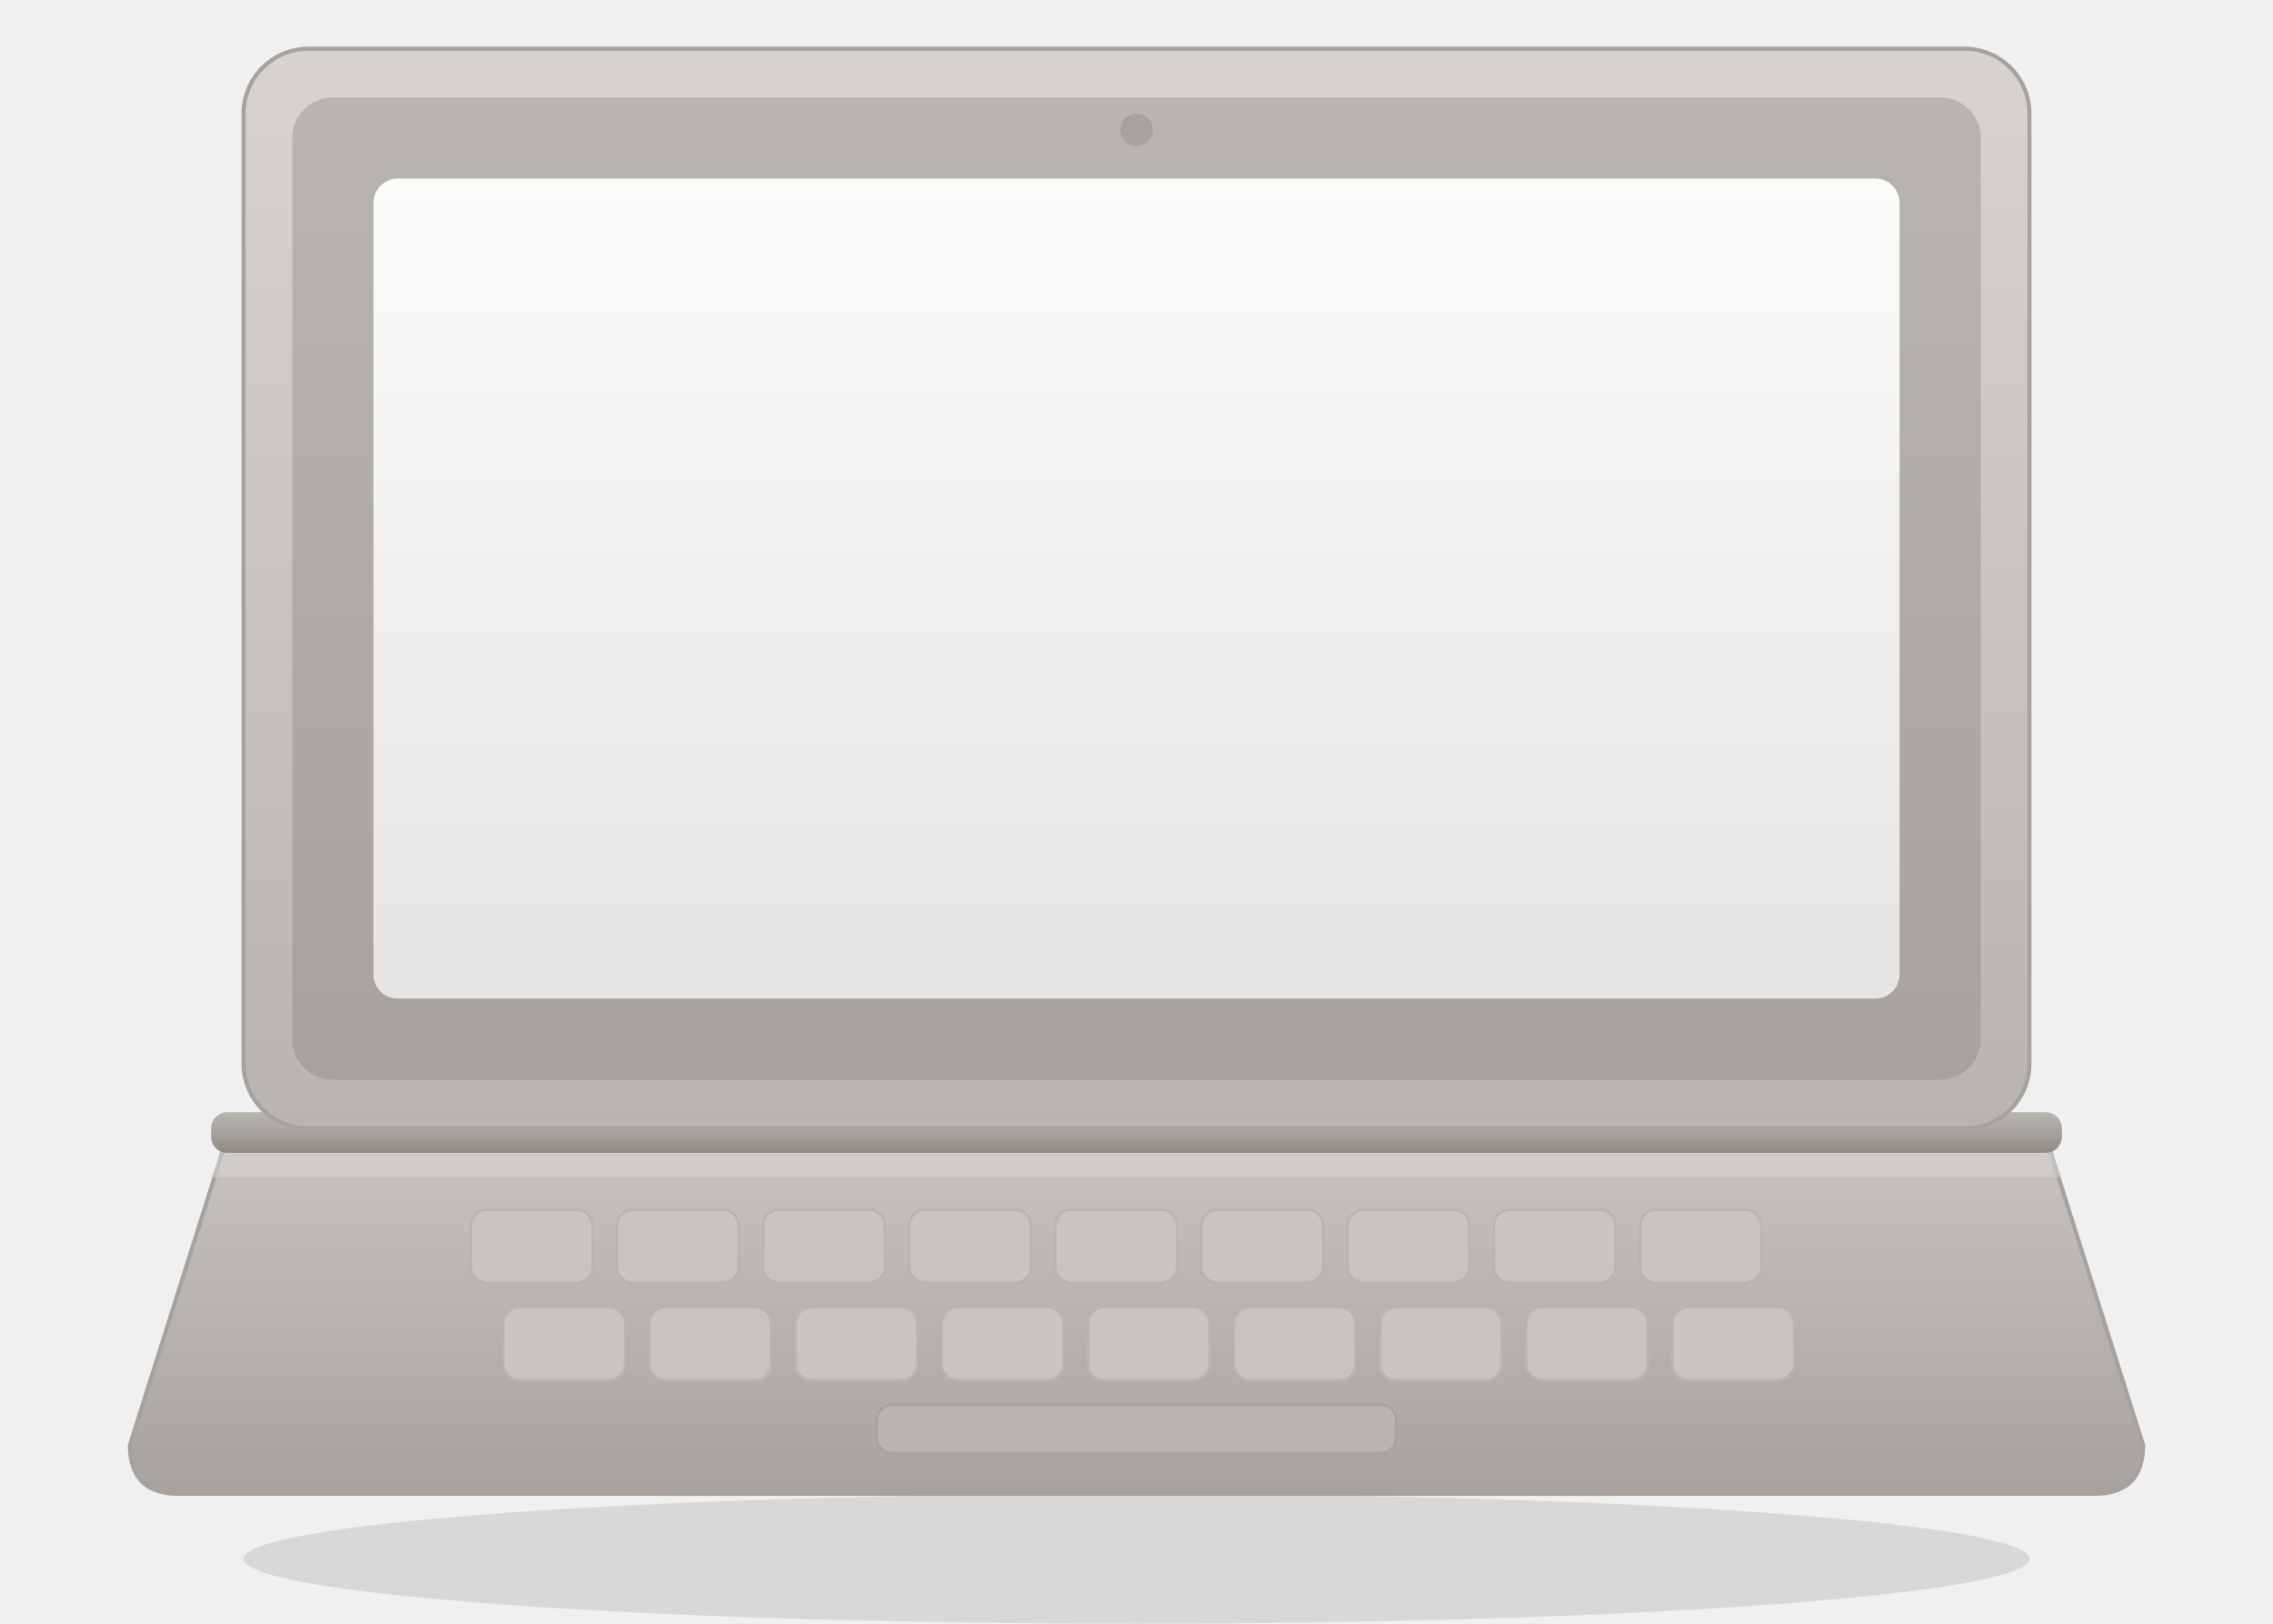
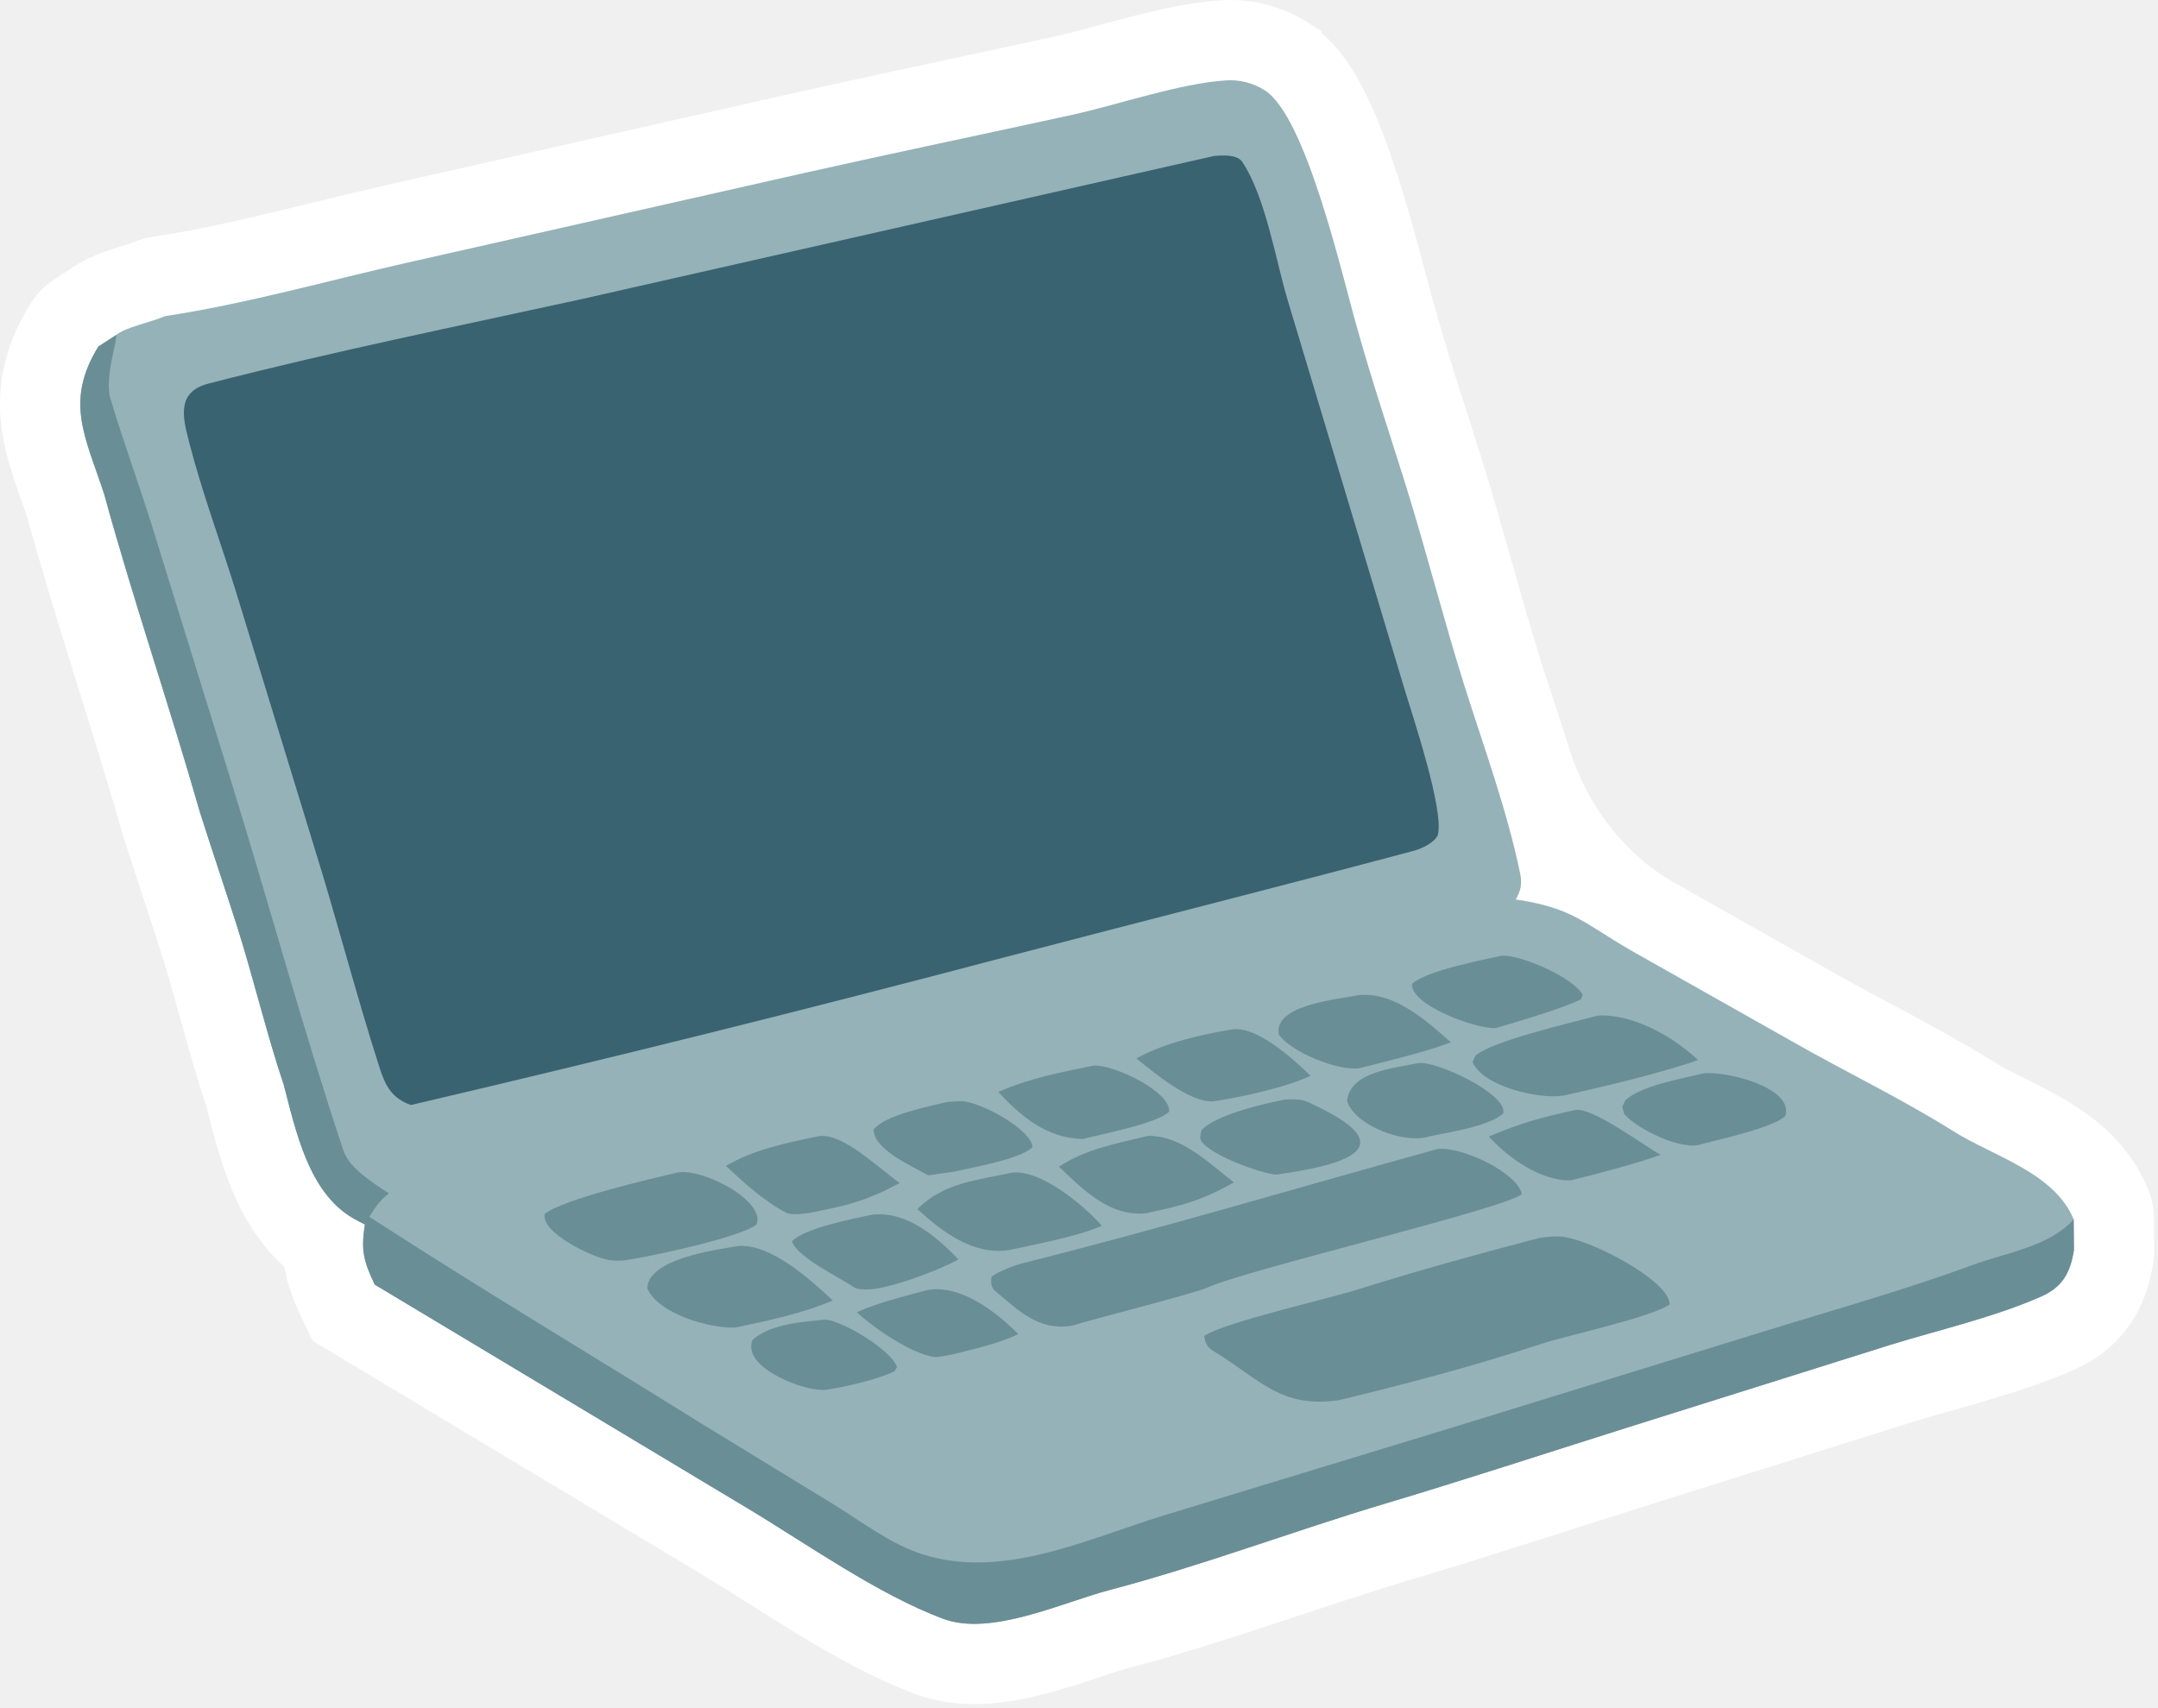
- <svg xmlns="http://www.w3.org/2000/svg" width="280" height="200" viewBox="0 0 280 200" fill="none">
-   <ellipse cx="140" cy="192" rx="110" ry="8" fill="#a8a29e" opacity="0.3" />
-   <path d="M28 140 L252 140 L264 178 C264 182 262 184 258 184 L22 184 C18 184 16 182 16 178 Z" fill="url(#baseGrad)" stroke="#a8a29e" stroke-width="0.5" />
-   <path d="M28 140 L252 140 L254 145 L26 145 Z" fill="#d6d3d1" opacity="0.6" />
-   <rect x="58" y="149" width="15" height="9" rx="2" fill="#c8c4c0" stroke="#b8b4af" stroke-width="0.3" />
-   <rect x="76" y="149" width="15" height="9" rx="2" fill="#c8c4c0" stroke="#b8b4af" stroke-width="0.3" />
-   <rect x="94" y="149" width="15" height="9" rx="2" fill="#c8c4c0" stroke="#b8b4af" stroke-width="0.3" />
-   <rect x="112" y="149" width="15" height="9" rx="2" fill="#c8c4c0" stroke="#b8b4af" stroke-width="0.3" />
-   <rect x="130" y="149" width="15" height="9" rx="2" fill="#c8c4c0" stroke="#b8b4af" stroke-width="0.3" />
-   <rect x="148" y="149" width="15" height="9" rx="2" fill="#c8c4c0" stroke="#b8b4af" stroke-width="0.3" />
-   <rect x="166" y="149" width="15" height="9" rx="2" fill="#c8c4c0" stroke="#b8b4af" stroke-width="0.3" />
-   <rect x="184" y="149" width="15" height="9" rx="2" fill="#c8c4c0" stroke="#b8b4af" stroke-width="0.3" />
-   <rect x="202" y="149" width="15" height="9" rx="2" fill="#c8c4c0" stroke="#b8b4af" stroke-width="0.3" />
-   <rect x="62" y="161" width="15" height="9" rx="2" fill="#c8c4c0" stroke="#b8b4af" stroke-width="0.3" />
-   <rect x="80" y="161" width="15" height="9" rx="2" fill="#c8c4c0" stroke="#b8b4af" stroke-width="0.3" />
-   <rect x="98" y="161" width="15" height="9" rx="2" fill="#c8c4c0" stroke="#b8b4af" stroke-width="0.3" />
-   <rect x="116" y="161" width="15" height="9" rx="2" fill="#c8c4c0" stroke="#b8b4af" stroke-width="0.3" />
-   <rect x="134" y="161" width="15" height="9" rx="2" fill="#c8c4c0" stroke="#b8b4af" stroke-width="0.3" />
-   <rect x="152" y="161" width="15" height="9" rx="2" fill="#c8c4c0" stroke="#b8b4af" stroke-width="0.3" />
-   <rect x="170" y="161" width="15" height="9" rx="2" fill="#c8c4c0" stroke="#b8b4af" stroke-width="0.3" />
-   <rect x="188" y="161" width="15" height="9" rx="2" fill="#c8c4c0" stroke="#b8b4af" stroke-width="0.3" />
-   <rect x="206" y="161" width="15" height="9" rx="2" fill="#c8c4c0" stroke="#b8b4af" stroke-width="0.3" />
-   <rect x="108" y="173" width="64" height="6" rx="2" fill="#b8b4af" stroke="#a8a29e" stroke-width="0.3" />
-   <rect x="26" y="137" width="228" height="5" rx="2" fill="url(#hingeGrad)" />
-   <rect x="30" y="6" width="220" height="133" rx="8" fill="url(#screenShellGrad)" stroke="#a8a29e" stroke-width="0.5" />
-   <rect x="36" y="12" width="208" height="121" rx="5" fill="url(#bezelGrad)" />
-   <rect x="46" y="22" width="188" height="101" rx="3" fill="url(#displayGrad)" />
-   <rect x="46" y="22" width="188" height="50" rx="3" fill="url(#glareGrad)" opacity="0.15" />
-   <circle cx="140" cy="16" r="2" fill="#a8a29e" />
-   <defs>
-     <linearGradient id="baseGrad" x1="140" y1="140" x2="140" y2="184" gradientUnits="userSpaceOnUse">
-       <stop offset="0" stop-color="#c8c4c0" />
-       <stop offset="1" stop-color="#a8a29e" />
-     </linearGradient>
-     <linearGradient id="hingeGrad" x1="140" y1="137" x2="140" y2="142" gradientUnits="userSpaceOnUse">
-       <stop offset="0" stop-color="#b8b4af" />
-       <stop offset="0.5" stop-color="#a8a29e" />
-       <stop offset="1" stop-color="#908a84" />
-     </linearGradient>
-     <linearGradient id="screenShellGrad" x1="140" y1="6" x2="140" y2="139" gradientUnits="userSpaceOnUse">
-       <stop offset="0" stop-color="#d6d3d1" />
-       <stop offset="0.5" stop-color="#c8c4c0" />
-       <stop offset="1" stop-color="#b8b4af" />
-     </linearGradient>
-     <linearGradient id="bezelGrad" x1="140" y1="12" x2="140" y2="133" gradientUnits="userSpaceOnUse">
-       <stop offset="0" stop-color="#b8b4af" />
-       <stop offset="1" stop-color="#a8a29e" />
-     </linearGradient>
-     <linearGradient id="displayGrad" x1="140" y1="22" x2="140" y2="123" gradientUnits="userSpaceOnUse">
-       <stop offset="0" stop-color="#fafaf9" />
-       <stop offset="1" stop-color="#e7e5e4" />
-     </linearGradient>
-     <linearGradient id="glareGrad" x1="140" y1="22" x2="140" y2="72" gradientUnits="userSpaceOnUse">
-       <stop offset="0" stop-color="white" />
-       <stop offset="1" stop-color="white" stop-opacity="0" />
-     </linearGradient>
-   </defs>
+ <svg xmlns="http://www.w3.org/2000/svg" width="283" height="224" viewBox="0 0 283 224" fill="none">
+   <path d="M160.114 0.04C164.127 -0.221 168.119 0.801 171.511 2.961L173.283 4.089C173.32 4.113 173.325 4.165 173.294 4.196C173.266 4.224 173.267 4.271 173.298 4.297C176.304 6.892 178.17 10.385 179.253 12.614C180.805 15.807 182.139 19.487 183.252 22.936C185.127 28.747 186.848 35.521 187.787 38.985L188.146 40.277L188.147 40.281L188.164 40.343L188.52 41.603C190.315 47.874 192.298 53.745 194.401 60.485C195.8 64.971 197.071 69.486 198.298 73.832C199.537 78.22 200.733 82.444 202.035 86.595L202.494 88.036C203.536 91.278 204.723 94.782 205.876 98.432C208.123 105.542 212.961 111.995 219.431 115.702L240.267 127.467L240.283 127.476L240.297 127.484L240.315 127.495C246.181 130.844 254.905 135.146 261.782 139.466C262.586 139.971 263.62 140.507 265.183 141.283C266.588 141.981 268.501 142.911 270.331 143.965C273.669 145.886 278.419 149.121 281.163 154.765L281.422 155.319L281.427 155.33L281.432 155.342L281.664 155.879L281.67 155.893L281.676 155.906C282.192 157.155 282.463 158.492 282.473 159.843L282.511 164.613C282.512 164.709 282.505 164.805 282.49 164.9L282.378 165.613C282.378 165.614 282.378 165.614 282.377 165.614C282.377 165.615 282.377 165.615 282.377 165.615C282.024 167.849 281.305 170.74 279.45 173.512C277.479 176.457 274.805 178.416 271.917 179.688C265.038 182.714 256.507 184.76 251.133 186.407L250.936 186.467L216.39 197.335C205.926 200.634 195.303 204.122 184.501 207.35L184.276 207.416C178.616 209.115 172.915 211.049 166.874 213.042C160.87 215.023 154.61 217.034 148.313 218.691L148.297 218.697L148.242 218.712C147.08 219.016 145.689 219.478 143.715 220.133C141.887 220.739 139.648 221.479 137.343 222.091C133.336 223.153 126.886 224.503 120.623 222.401L120.018 222.187C114.792 220.242 109.641 217.368 105.12 214.637C102.826 213.251 100.574 211.827 98.49 210.51C96.369 209.169 94.439 207.95 92.627 206.863C92.626 206.862 92.625 206.862 92.625 206.861C92.624 206.861 92.624 206.86 92.623 206.86L41.458 176.153C41.163 175.976 40.926 175.716 40.778 175.406L39.639 173.025C38.822 171.314 37.826 169.099 37.362 166.443C37.334 166.28 37.255 166.131 37.133 166.019C34.018 163.151 32.038 159.723 30.721 156.742L30.449 156.109C28.796 152.177 27.765 147.829 27.084 145.211C25.927 141.735 24.905 138.117 23.961 134.731C22.954 131.124 22.038 127.797 21.041 124.667C20.258 122.21 19.455 119.767 18.633 117.269C17.817 114.787 16.982 112.249 16.165 109.68L16.165 109.676L16.126 109.553L16.118 109.53L16.112 109.507L16.077 109.385C14.135 102.588 11.978 95.717 9.792 88.698C7.655 81.832 5.495 74.838 3.598 67.938C2.935 65.908 2.69 65.367 1.907 63.028C1.31 61.246 0.638 59.047 0.276 56.627C-0.547 51.12 0.414 45.649 3.922 39.944C4.739 38.615 5.84 37.485 7.146 36.635L9.226 35.281C10.48 34.38 11.694 33.83 12.392 33.536C13.344 33.134 14.29 32.819 14.982 32.596C15.345 32.48 15.702 32.369 16.008 32.274C16.33 32.174 16.588 32.094 16.832 32.016C17.072 31.94 17.25 31.88 17.384 31.833L17.517 31.784L17.538 31.776C18.342 31.433 19.186 31.193 20.05 31.062L20.065 31.059C30.252 29.506 39.708 26.761 50.898 24.229L50.902 24.228L103.055 12.441L103.058 12.44L103.073 12.437L103.093 12.432L103.162 12.417L103.17 12.415C114.856 9.792 126.791 7.308 138.312 4.788C141.082 4.182 143.969 3.317 148.013 2.267C151.563 1.345 155.929 0.313 160.026 0.046C160.027 0.046 160.028 0.045 160.03 0.045C160.032 0.045 160.035 0.045 160.039 0.044C160.046 0.044 160.058 0.043 160.072 0.042H160.078C160.08 0.042 160.082 0.041 160.09 0.041C160.095 0.04 160.104 0.041 160.114 0.04ZM17.893 31.672C17.886 31.673 17.875 31.674 17.863 31.677C17.85 31.68 17.834 31.683 17.816 31.687C17.809 31.689 17.801 31.691 17.793 31.692C17.817 31.687 17.839 31.682 17.856 31.679C17.877 31.674 17.893 31.672 17.902 31.67L17.911 31.669C17.91 31.669 17.909 31.668 17.908 31.669C17.905 31.669 17.9 31.671 17.893 31.672ZM160.033 0.045C160.033 0.045 160.033 0.046 160.033 0.046C160.035 0.046 160.036 0.045 160.038 0.045C160.036 0.045 160.034 0.045 160.033 0.045C160.033 0.045 160.033 0.045 160.033 0.045Z" fill="white" />
+   <path d="M105.416 22.7C117.119 20.073 128.847 17.634 140.565 15.071C146.59 13.753 154.727 10.922 160.775 10.545C162.562 10.423 164.34 10.877 165.85 11.838C171.331 15.322 175.986 36.122 178.019 43.175C179.961 50.121 182.201 56.748 184.345 63.619C187.043 72.268 189.275 81.113 191.99 89.762C194.572 97.959 197.584 106.081 199.344 114.518C199.62 115.842 199.472 116.821 198.767 117.971C206.407 119.112 207.702 121.126 214.24 124.862L235.09 136.634C242.05 140.608 249.355 144.093 256.176 148.378C261.417 151.67 269.405 153.794 271.941 159.927L271.973 163.975C271.506 166.928 270.466 168.827 267.672 170.057C261.538 172.755 254.456 174.381 248.045 176.346L213.22 187.299C202.593 190.649 192.188 194.068 181.483 197.267C169.642 200.808 157.531 205.39 145.567 208.533C139.323 210.171 129.963 214.661 123.698 212.327C115.136 209.139 105.801 202.49 98.047 197.839L49.145 168.491C47.649 165.359 47.324 163.974 47.851 160.598C47.321 160.348 46.802 160.075 46.295 159.78C40.456 156.392 38.805 148.354 37.198 142.252C34.974 135.651 33.217 128.188 31.078 121.476C29.477 116.451 27.8 111.518 26.205 106.497C22.238 92.61 17.401 78.464 13.675 64.864C11.236 57.36 8.422 52.732 12.897 45.454L15.231 43.935C16.454 42.924 19.796 42.258 21.654 41.466C32.317 39.84 42.818 36.851 53.225 34.495L105.416 22.7Z" fill="#95B2B8" />
+   <path d="M15.231 43.935C15.429 44.581 13.677 49.576 14.478 52.257C16.092 57.658 18.013 62.942 19.724 68.294L30.55 103.246C35.373 118.863 39.834 135.328 45.03 150.891C45.814 153.239 48.95 155.176 50.99 156.513C49.626 157.686 49.415 158.081 48.434 159.6C63.093 169.096 77.458 177.648 92.168 186.83L109.234 197.265C112.981 199.554 116.675 202.464 120.881 203.831C131.454 207.269 142.587 201.847 152.54 198.79L190.334 187.274L233.773 173.875C242.141 171.326 250.576 168.905 258.787 165.881C263.089 164.297 268.788 163.497 271.941 159.928L271.973 163.976C271.506 166.929 270.466 168.828 267.672 170.058C261.538 172.756 254.456 174.382 248.045 176.347L213.22 187.3C202.593 190.65 192.188 194.069 181.483 197.268C169.642 200.808 157.531 205.391 145.567 208.534C139.323 210.172 129.963 214.662 123.698 212.328C115.136 209.14 105.801 202.491 98.047 197.84L49.145 168.492C47.649 165.36 47.324 163.975 47.851 160.599C47.321 160.348 46.802 160.076 46.295 159.781C40.456 156.393 38.805 148.355 37.198 142.253C34.974 135.652 33.217 128.189 31.078 121.477C29.477 116.452 27.8 111.519 26.205 106.498C22.238 92.611 17.401 78.465 13.675 64.865C11.236 57.361 8.422 52.733 12.897 45.455L15.231 43.935Z" fill="#6A8E96" />
+   <path d="M159.198 20.461C160.298 20.355 162.246 20.238 162.904 21.227C166.054 25.967 167.305 34.319 168.97 39.72L184.241 90.557C185.211 93.8 189.418 106.269 188.554 109.524C188.11 110.549 186.381 111.33 185.424 111.585C167.582 116.344 149.595 120.882 131.728 125.561C105.873 132.386 79.922 138.845 53.884 144.935C51.483 144.082 50.588 142.545 49.834 140.212C46.792 130.797 44.309 121.087 41.374 111.648L30.884 77.405C28.834 70.82 26.422 64.38 24.715 57.662C23.957 54.677 23.18 51.392 27.316 50.32C43.531 46.118 59.911 42.814 76.268 39.233L159.198 20.461Z" fill="#396371" />
+   <path d="M201.911 162.36C202.751 162.229 203.6 162.168 204.45 162.177C207.957 162.226 219.041 167.927 218.947 171.103C216.316 172.858 205.624 175.117 202.151 176.259C193.305 179.167 184.579 181.477 175.531 183.663C167.897 184.692 165.472 181.092 159.134 177.203C158.281 176.68 158.042 176.121 157.921 175.208C160.707 173.4 174.084 170.382 178.115 169.113C185.825 166.685 194.085 164.399 201.911 162.36Z" fill="#6A8E96" />
+   <path d="M188.56 150.69C191.791 150.376 198.938 153.816 199.586 156.594C198.011 158.367 163.254 166.599 158.462 168.832C156.752 169.628 143.736 172.907 140.578 173.876C136.249 174.586 133.717 172.005 130.554 169.376C129.903 168.835 129.943 168.178 130.024 167.458C130.894 166.772 133.098 165.937 134.164 165.67C152.419 161.093 170.434 155.699 188.56 150.69Z" fill="#6A8E96" />
+   <path d="M88.867 153.791C92.246 153.167 100.582 157.658 99.18 160.631C96.913 162.355 85.248 164.818 82.041 165.29C81.317 165.383 80.585 165.375 79.863 165.268C77.848 164.976 70.92 161.743 71.431 159.21C73.932 157.272 85.32 154.606 88.867 153.791Z" fill="#6A8E96" />
+   <path d="M209.522 133.212C214.067 132.912 219.452 135.977 222.674 139.026C218.415 140.615 209.623 142.689 205.003 143.71C201.577 144.203 194.432 142.427 193.114 139.309L193.479 138.462C195.755 136.505 206.021 134.158 209.522 133.212Z" fill="#6A8E96" />
+   <path d="M96.81 163.429C101.101 163.112 106.189 167.77 109.219 170.565C105.338 172.251 100.593 173.251 96.452 174.117C93.084 174.296 86.225 172.284 84.881 168.95C85.055 165.118 93.67 163.945 96.81 163.429Z" fill="#6A8E96" />
+   <path d="M132.739 153.804C136.488 153.384 142.117 158.053 144.488 160.774C141.447 162.145 135.78 163.215 132.311 163.966C127.615 164.653 123.584 161.59 120.3 158.588C123.745 155.146 127.984 154.817 132.739 153.804Z" fill="#6A8E96" />
+   <path d="M150.528 148.986C154.863 148.896 158.354 152.402 161.814 155.079C157.648 157.468 154.915 158.141 150.353 159.12C145.582 159.654 142.053 156.058 138.863 153.015C142.565 150.63 146.295 150.041 150.528 148.986Z" fill="#6A8E96" />
+   <path d="M178.204 130.522C182.793 130.053 187.074 133.859 190.266 136.713C186.756 138.048 182.031 139.14 178.314 140.101C175.504 140.527 169.368 138.021 167.706 135.709C166.963 131.816 175.235 131.102 178.204 130.522Z" fill="#6A8E96" />
+   <path d="M107.407 149.018C110.5 148.584 115.008 153.035 117.983 155.164C113.515 157.589 110.814 158.182 105.917 159.126C105.102 159.214 103.777 159.407 103.061 159.038C100.25 157.59 97.492 155.063 95.195 152.922C98.888 150.755 103.247 149.864 107.407 149.018Z" fill="#6A8E96" />
+   <path d="M168.553 144.215C170.797 144.103 171.026 144.285 172.948 145.225C185.019 151.127 174.18 153.083 167.278 154.077C164.91 153.728 159.304 151.714 157.653 149.84C157.221 149.349 157.449 148.812 157.564 148.254C159.289 146.236 165.962 144.69 168.553 144.215Z" fill="#6A8E96" />
+   <path d="M186.018 139.433C188.353 139.112 197.803 143.52 197.129 146.05C195.209 147.748 190.17 148.47 187.518 149.033C184.28 150.119 177.817 147.734 176.65 144.449C176.99 140.542 182.836 140.101 186.018 139.433Z" fill="#6A8E96" />
+   <path d="M223.506 140.764C226.557 140.502 235.26 142.659 234.132 146.366C232.621 147.881 225.634 149.407 223.175 150.057C220.578 151.018 214.637 148.053 213.005 146.112C212.681 144.932 212.642 145.42 213.172 144.284C215.347 142.356 220.486 141.484 223.506 140.764Z" fill="#6A8E96" />
+   <path d="M143.407 139.769C145.867 139.555 153.55 143.125 153.325 145.812C151.712 147.374 144.666 148.696 142.001 149.394C137.272 149.281 133.991 146.508 130.906 143.222C135.151 141.385 138.889 140.691 143.407 139.769Z" fill="#6A8E96" />
+   <path d="M196.893 125.358C199.375 125.149 206.449 128.276 207.54 130.48L207.343 131.058C205.103 132.213 198.758 134.089 196.141 134.842C193.489 134.992 184.875 131.767 185.179 129.045C186.987 127.352 194.195 125.952 196.893 125.358Z" fill="#6A8E96" />
+   <path d="M114.486 159.302C118.933 158.882 122.778 162.13 125.681 165.188C123.095 166.631 117.477 168.688 114.556 169.078C113.902 169.124 112.541 169.216 112.027 168.863C110.061 167.512 104.511 164.903 103.867 162.82C105.358 161.113 112.042 159.796 114.486 159.302Z" fill="#6A8E96" />
+   <path d="M124.146 144.552C124.748 144.486 125.353 144.444 125.958 144.429C128.372 144.362 135.381 148.185 135.399 150.49C133.693 152.05 127.723 153.079 125.142 153.664L121.74 154.163C119.591 152.942 114.605 150.797 114.566 148.171C115.917 146.305 121.74 145.117 124.146 144.552Z" fill="#6A8E96" />
+   <path d="M161.691 135.005C164.872 134.602 169.679 138.941 171.86 141.105C168.482 142.677 162.758 143.911 159.062 144.463C155.876 144.539 151.462 140.768 149.01 138.821C152.772 136.776 157.47 135.686 161.691 135.005Z" fill="#6A8E96" />
+   <path d="M206.617 145.58C208.853 145.265 215.136 149.939 217.762 151.477C214.199 152.724 209.696 153.901 206.032 154.81C202.105 154.956 197.755 151.852 195.256 149.062C199.444 147.283 202.164 146.544 206.617 145.58Z" fill="#6A8E96" />
+   <path d="M108.28 173.08C110.562 173.28 116.903 177.075 117.634 179.305L117.336 179.844C115.104 180.964 110.57 181.969 108.077 182.322C107.403 182.301 106.733 182.217 106.075 182.07C103.589 181.521 97.502 179.061 98.66 175.796C100.774 173.677 105.378 173.347 108.28 173.08Z" fill="#6A8E96" />
+   <path d="M121.644 169.199C126.012 168.439 130.667 172.101 133.55 174.988C130.875 176.249 127.73 176.939 124.853 177.66C124.478 177.735 122.958 178.026 122.634 177.991C119.596 177.659 114.476 174.102 112.369 172.116C115.079 170.866 118.706 169.998 121.644 169.199Z" fill="#6A8E96" />
</svg>
